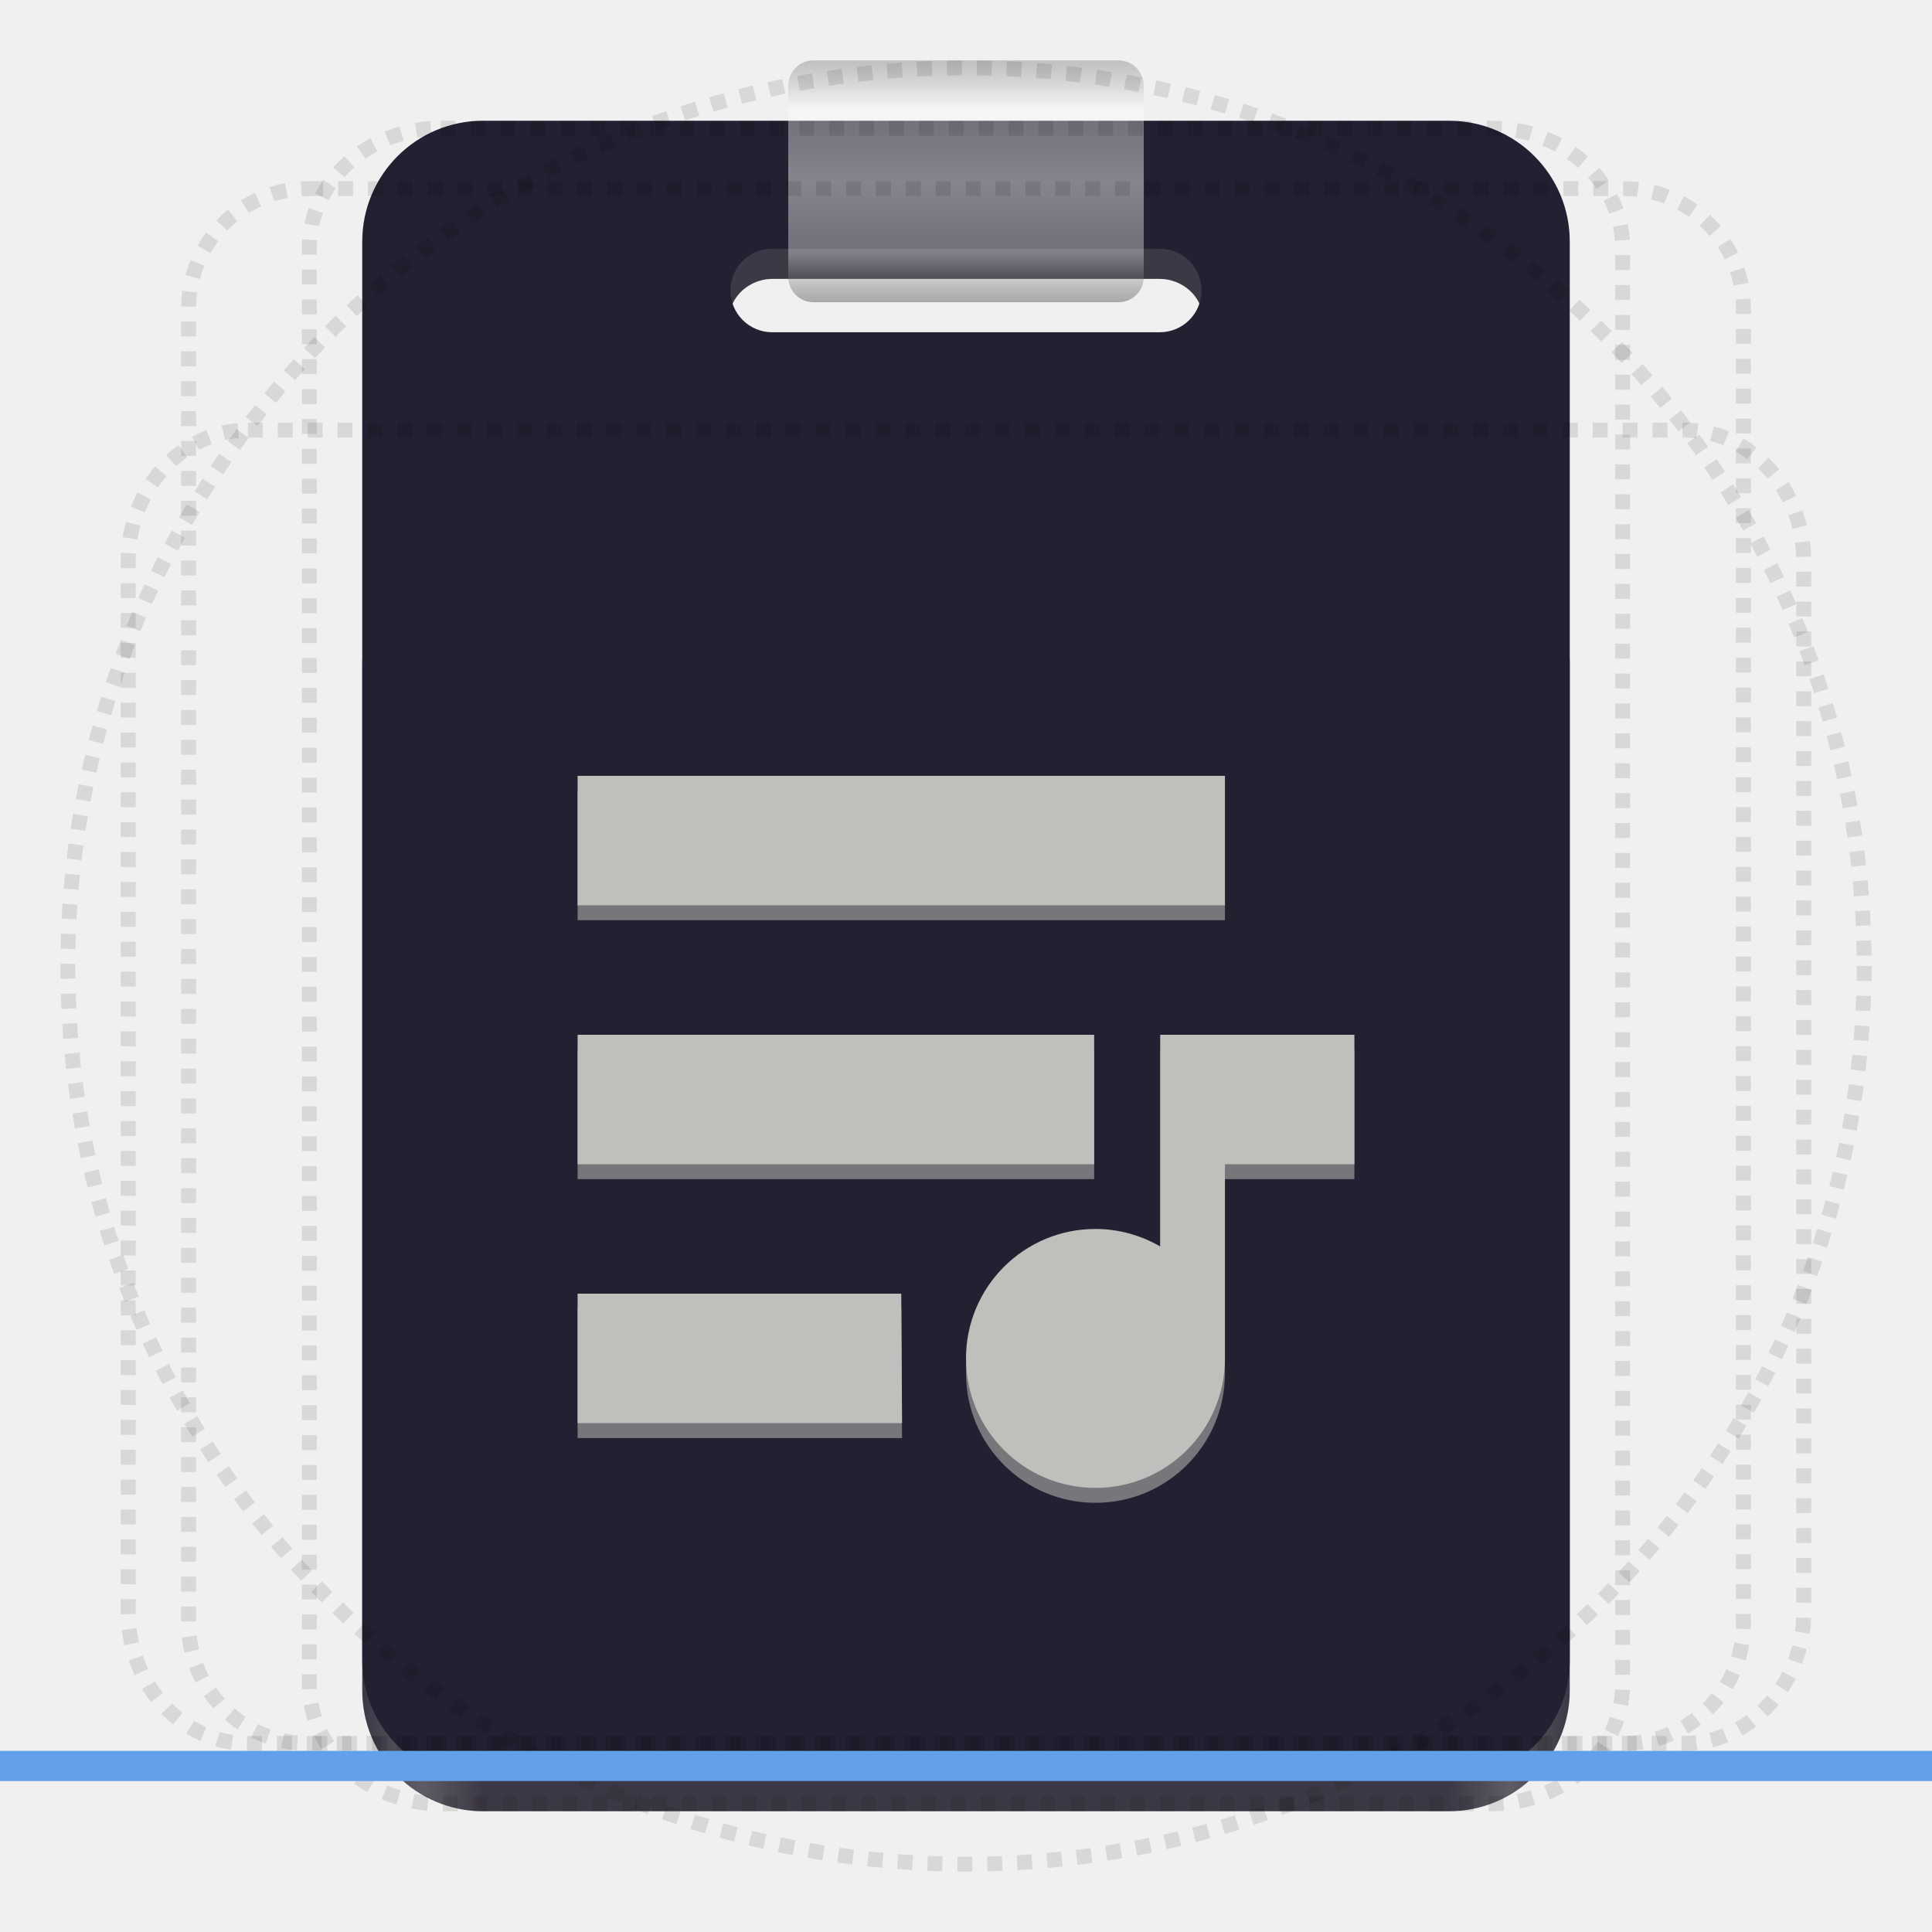
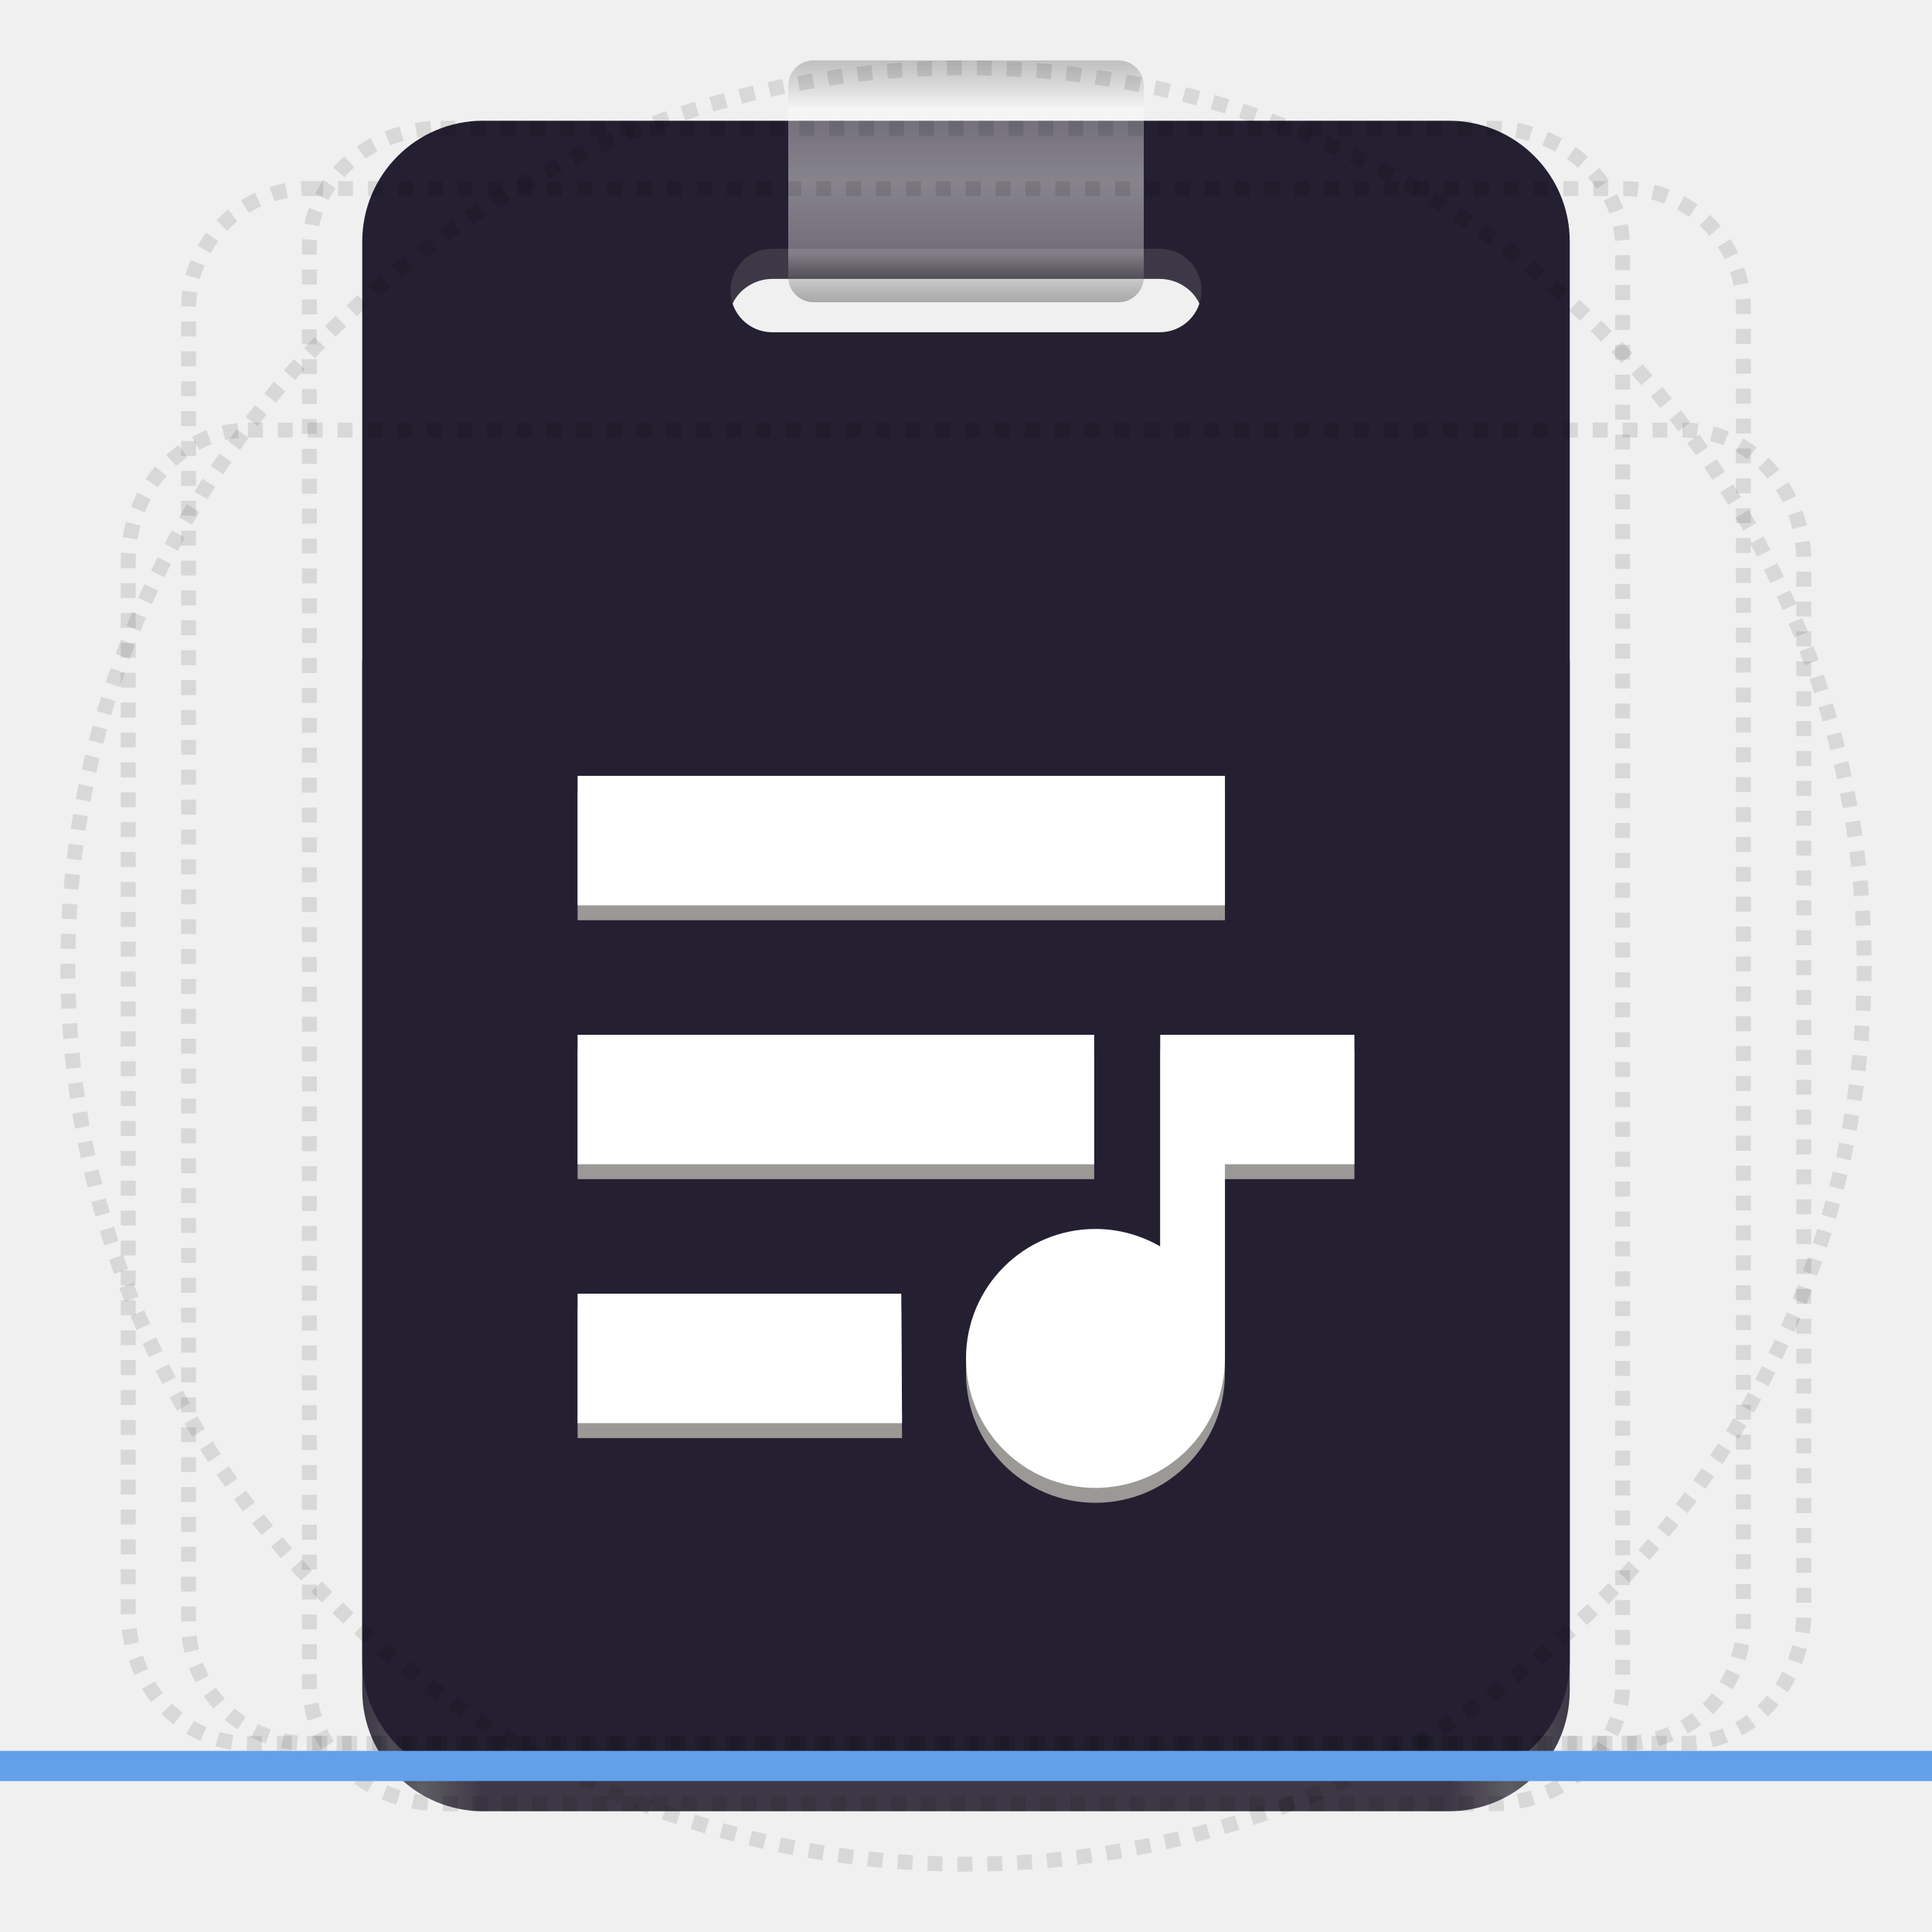
<svg xmlns="http://www.w3.org/2000/svg" xmlns:xlink="http://www.w3.org/1999/xlink" width="128" height="128" id="svg11300" version="1.0" style="display:inline;enable-background:new" viewBox="0 0 128 128" xml:space="preserve">
  <defs id="defs3">
    <linearGradient id="linearGradient98397">
      <stop style="stop-color:#4d4d4d;stop-opacity:0.3;" offset="0" id="stop98393" />
      <stop style="stop-color:#ffffff;stop-opacity:0.35;" offset="0.2" id="stop98405" />
      <stop style="stop-color:#ffffff;stop-opacity:0.45;" offset="0.5" id="stop98401" />
      <stop style="stop-color:#ffffff;stop-opacity:0.353;" offset="0.8" id="stop98403" />
      <stop style="stop-color:#000000;stop-opacity:0.3;" offset="1" id="stop98395" />
    </linearGradient>
    <linearGradient id="linearGradient54321" gradientUnits="userSpaceOnUse">
      <stop offset="0" stop-color="#1c71d8" id="stop54315" style="stop-color:#241f31;stop-opacity:1;" />
      <stop offset="0.498" stop-color="#62a0ea" id="stop54317" style="stop-color:#3d3846;stop-opacity:1;" />
      <stop offset="1" stop-color="#1c71d8" id="stop54319" style="stop-color:#241f31;stop-opacity:1;" />
    </linearGradient>
    <linearGradient id="linearGradient32518" gradientTransform="matrix(0.192351,0,0,0.25,-101.8219,219.0001)" gradientUnits="userSpaceOnUse" x1="10.276" x2="426.276" y1="260" y2="260">
      <stop offset="0" stop-color="#9a9996" id="stop32506" style="stop-color:#1a5fb4;stop-opacity:1;" />
      <stop offset="0.05" stop-color="#c0bfbc" id="stop32508" style="stop-color:#62a0ea;stop-opacity:1;" />
      <stop offset="0.1" stop-color="#9a9996" id="stop32510" style="stop-color:#1a5fb4;stop-opacity:1;" />
      <stop offset="0.9" stop-color="#9a9996" id="stop32512" style="stop-color:#1a5fb4;stop-opacity:1;" />
      <stop offset="0.95" stop-color="#c0bfbc" id="stop32514" style="stop-color:#62a0ea;stop-opacity:1;" />
      <stop offset="1" stop-color="#9a9996" id="stop32516" style="stop-color:#1a5fb4;stop-opacity:1;" />
    </linearGradient>
    <linearGradient y2="236" x2="96" y1="236" x1="32" gradientTransform="translate(604.8168,170.5864)" gradientUnits="userSpaceOnUse" id="linearGradient1099" xlink:href="#linearGradient1036" />
    <linearGradient id="linearGradient1036">
      <stop id="stop1032" offset="0" style="stop-color:#d5d3cf;stop-opacity:1;" />
      <stop id="stop1034" offset="1" style="stop-color:#f6f5f4;stop-opacity:1" />
    </linearGradient>
    <radialGradient r="32" fy="-76" fx="-244" cy="-76" cx="-244" gradientTransform="matrix(0.8833333,0,0,0.8833333,-460.3502,463.1197)" gradientUnits="userSpaceOnUse" id="radialGradient1103" xlink:href="#linearGradient1069" />
    <linearGradient id="linearGradient1069">
      <stop id="stop1065" offset="0" style="stop-color:#d5d3cf;stop-opacity:1" />
      <stop id="stop1067-1" offset="1" style="stop-color:#949390;stop-opacity:1" />
    </linearGradient>
    <linearGradient gradientUnits="userSpaceOnUse" y2="232" x2="64" y1="262.5" x1="64" id="linearGradient1027" xlink:href="#linearGradient1025" gradientTransform="translate(-470.5864,432.8168)" />
    <linearGradient id="linearGradient1025">
      <stop id="stop1021" offset="0" style="stop-color:#9a9996;stop-opacity:1" />
      <stop id="stop1023" offset="1" style="stop-color:#77767b;stop-opacity:1" />
    </linearGradient>
    <clipPath clipPathUnits="userSpaceOnUse" id="clipPath1609-7">
      <path id="path1611-5" d="m 252,116 28,-28 v -8 h -36 v 36 z" style="fill:#e74747;stroke:none;stroke-width:0.25px;stroke-linecap:butt;stroke-linejoin:miter;stroke-opacity:1" />
    </clipPath>
    <linearGradient id="linearGradient5163" x1="167.61" x2="346.51" y1="772.97" y2="951.87" gradientUnits="userSpaceOnUse" gradientTransform="matrix(0.2499998,0,0,0.2499998,-95.37264,81.60184)">
      <stop style="stop-color:#fff;stop-opacity:.4" offset="0" id="stop7" />
      <stop style="stop-color:#fff;stop-opacity:.6" offset="1" id="stop9" />
    </linearGradient>
    <linearGradient id="f-7" gradientTransform="matrix(0.6,0.6,0.707107,-0.707107,368.7389,164.3197)" x1="-253.63" x2="-230.06" xlink:href="#e" y1="-56.518" y2="-56.518" />
    <linearGradient id="linearGradient48127" gradientUnits="userSpaceOnUse">
      <stop offset="0" stop-color="#fc9a91" id="stop45130-5" />
      <stop offset="1" stop-color="#cb2b31" id="stop45132-9" />
    </linearGradient>
    <linearGradient id="g-2" gradientTransform="matrix(0.6,0.6,0.707107,-0.707107,367.3247,165.7339)" x1="-253.63" x2="-230.06" xlink:href="#e" y1="-56.518" y2="-56.518" />
    <linearGradient id="h-2" gradientTransform="matrix(0.390307,-0.130102,0.130102,-0.390307,70.0344,100.9933)" gradientUnits="userSpaceOnUse" x1="181.677" x2="143.246" y1="-139.479" y2="-101.048">
      <stop offset="0" stop-color="#d0bb8e" id="stop45137-8" />
      <stop offset="1" stop-color="#ffffff" id="stop45139-9" />
    </linearGradient>
    <linearGradient id="i-7" gradientTransform="matrix(0.6,0.6,0.707107,-0.707107,367.3247,165.7339)" gradientUnits="userSpaceOnUse" x1="-230.06" x2="-253.63" y1="-64.518" y2="-64.518">
      <stop offset="0" stop-color="#c0bfbc" id="stop45142-3" />
      <stop offset="0.223" stop-color="#9a9996" id="stop45144-6" />
      <stop offset="0.744" stop-color="#d6d5d2" id="stop45146-1" />
      <stop offset="1" stop-color="#f6f5f4" id="stop45148-2" />
    </linearGradient>
    <linearGradient id="paint1_linear_1_4" x1="35.5" y1="47.5" x2="72" y2="123" gradientUnits="userSpaceOnUse" gradientTransform="translate(38.98106,147)">
      <stop stop-color="#5E5C64" id="stop215" />
      <stop offset="0.171" stop-color="#949390" id="stop217" />
      <stop offset="0.279" stop-color="#DC8ADD" id="stop219" />
      <stop offset="0.368" stop-color="#949390" id="stop221" />
      <stop offset="1" stop-color="#5E5C64" id="stop223" />
    </linearGradient>
    <linearGradient id="a" gradientTransform="matrix(0.192351,0,0,0.25,-101.8219,219.0001)" gradientUnits="userSpaceOnUse" x1="10.276" x2="426.276" y1="260" y2="260">
      <stop offset="0" stop-color="#9a9996" id="stop782" style="stop-color:#3d3846;stop-opacity:1;" />
      <stop offset="0.05" stop-color="#c0bfbc" id="stop784" style="stop-color:#5e5c64;stop-opacity:1;" />
      <stop offset="0.1" stop-color="#9a9996" id="stop786" style="stop-color:#3d3846;stop-opacity:1;" />
      <stop offset="0.9" stop-color="#9a9996" id="stop788" style="stop-color:#3d3846;stop-opacity:1;" />
      <stop offset="0.95" stop-color="#c0bfbc" id="stop790" style="stop-color:#5e5c64;stop-opacity:1;" />
      <stop offset="1" stop-color="#9a9996" id="stop792" style="stop-color:#3d3846;stop-opacity:1;" />
    </linearGradient>
    <linearGradient xlink:href="#linearGradient32518" id="linearGradient24518" gradientUnits="userSpaceOnUse" gradientTransform="matrix(0.192351,0,0,0.25,395.0714,224.9768)" x1="10.276" y1="260" x2="426.276" y2="260" />
    <linearGradient xlink:href="#a" id="linearGradient37936" gradientUnits="userSpaceOnUse" gradientTransform="matrix(0.192351,0,0,0.25,298.7242,358.7183)" x1="10.276" y1="260" x2="426.276" y2="260" />
    <linearGradient xlink:href="#linearGradient32518" id="linearGradient39460" gradientUnits="userSpaceOnUse" gradientTransform="matrix(0.192351,0,0,0.25,298.7242,224.9768)" x1="10.276" y1="260" x2="426.276" y2="260" />
    <linearGradient xlink:href="#linearGradient32518" id="linearGradient39462" gradientUnits="userSpaceOnUse" gradientTransform="matrix(0.192351,0,0,0.25,298.7242,224.9768)" x1="10.276" y1="260" x2="426.276" y2="260" />
    <linearGradient id="g" gradientUnits="userSpaceOnUse">
      <stop offset="0" stop-color="#1c71d8" id="stop45217" style="stop-color:#241f31;stop-opacity:1;" />
      <stop offset="0.498" stop-color="#62a0ea" id="stop45219" style="stop-color:#3d3846;stop-opacity:1;" />
      <stop offset="1" stop-color="#1c71d8" id="stop45221" style="stop-color:#241f31;stop-opacity:1;" />
    </linearGradient>
    <linearGradient id="i" gradientTransform="matrix(0.965271,0.557299,-0.557299,0.965271,113.8543,-210.6126)" gradientUnits="userSpaceOnUse" x1="90" x2="104" y1="220.5" y2="220.5">
      <stop offset="0" stop-color="#9a9996" id="stop45225" />
      <stop offset="0.286" stop-color="#deddda" id="stop45227" />
      <stop offset="0.496" stop-color="#ffffff" id="stop45229" />
      <stop offset="0.714" stop-color="#deddda" id="stop45231" />
      <stop offset="1" stop-color="#9a9996" id="stop45233" />
    </linearGradient>
    <linearGradient xlink:href="#a" id="linearGradient56605" gradientUnits="userSpaceOnUse" gradientTransform="matrix(0.192351,0,0,0.25,492.1373,358.7183)" x1="10.276" y1="260" x2="426.276" y2="260" />
    <linearGradient xlink:href="#linearGradient32518" id="linearGradient56607" gradientUnits="userSpaceOnUse" gradientTransform="matrix(0.192351,0,0,0.25,493.0165,224.9768)" x1="10.276" y1="260" x2="426.276" y2="260" />
    <linearGradient xlink:href="#linearGradient32518" id="linearGradient56609" gradientUnits="userSpaceOnUse" gradientTransform="matrix(0.192351,0,0,0.25,493.0165,224.9768)" x1="10.276" y1="260" x2="426.276" y2="260" />
    <linearGradient xlink:href="#a" id="linearGradient56611" gradientUnits="userSpaceOnUse" gradientTransform="matrix(0.192351,0,0,0.25,395.2335,358.7183)" x1="10.276" y1="260" x2="426.276" y2="260" />
    <linearGradient xlink:href="#linearGradient32518" id="linearGradient56613" gradientUnits="userSpaceOnUse" gradientTransform="matrix(0.192351,0,0,0.25,395.0714,224.9768)" x1="10.276" y1="260" x2="426.276" y2="260" />
    <linearGradient y2="812.882" x2="1662.99" y1="806.297" x1="1660.857" gradientTransform="matrix(1.829394,-0.8159944,0.8159944,1.829394,-3645.962,100.0295)" gradientUnits="userSpaceOnUse" id="linearGradient1001" xlink:href="#linearGradient1025" />
    <linearGradient xlink:href="#linearGradient98397" id="linearGradient98399" x1="-708.541" y1="306.407" x2="-708.541" y2="322.426" gradientUnits="userSpaceOnUse" gradientTransform="translate(1145.769,-0.6858268)" />
    <linearGradient xlink:href="#linearGradient98397" id="linearGradient98411" gradientUnits="userSpaceOnUse" x1="-708.541" y1="306.407" x2="-708.541" y2="322.426" gradientTransform="translate(1049.26,-0.6858268)" />
    <linearGradient xlink:href="#linearGradient98397" id="linearGradient98415" gradientUnits="userSpaceOnUse" x1="-708.541" y1="306.407" x2="-708.541" y2="322.426" gradientTransform="translate(1242.673,-0.68607)" />
    <linearGradient xlink:href="#linearGradient98397" id="linearGradient98425" gradientUnits="userSpaceOnUse" gradientTransform="translate(1058.648,-134.4274)" x1="-717.929" y1="306.407" x2="-717.928" y2="322.426" />
    <linearGradient xlink:href="#linearGradient98397" id="linearGradient98429" gradientUnits="userSpaceOnUse" gradientTransform="translate(1154.995,-134.4274)" x1="-717.929" y1="306.407" x2="-717.928" y2="322.426" />
    <linearGradient xlink:href="#linearGradient98397" id="linearGradient98433" gradientUnits="userSpaceOnUse" gradientTransform="translate(1252.94,-134.4276)" x1="-717.929" y1="306.407" x2="-717.928" y2="322.426" />
    <linearGradient xlink:href="#linearGradient98397" id="linearGradient517" gradientUnits="userSpaceOnUse" gradientTransform="translate(772.5411,-130.4041)" x1="-708.541" y1="306.407" x2="-708.541" y2="322.426" />
    <linearGradient xlink:href="#a" id="linearGradient519" gradientUnits="userSpaceOnUse" gradientTransform="matrix(0.192351,0,0,0.25,22.00525,229)" x1="10.276" y1="260" x2="426.276" y2="260" />
  </defs>
  <g id="layer1" style="display:inline" transform="translate(0,-172)">
    <g id="layer2" style="display:inline">
      <g style="display:inline;fill:#000000;enable-background:new" transform="matrix(7.991171,0,0,8.003641,-167.7909,-4846.078)" id="g12027" />
      <rect style="display:inline;overflow:visible;visibility:visible;fill:#f0f0f0;fill-opacity:1;fill-rule:nonzero;stroke:none;stroke-width:0.5;marker:none;enable-background:accumulate" id="rect13805" width="128" height="128" x="9.2651362e-08" y="172" />
      <g id="g883" style="fill:none;fill-opacity:0.251;stroke:#a579b3;stroke-opacity:1" transform="translate(-24,24)" />
      <g id="g900" style="fill:none;fill-opacity:0.251;stroke:#a579b3;stroke-opacity:1" transform="translate(-24,24)" />
      <rect y="172" x="160" height="16" width="16" id="rect859" style="display:inline;overflow:visible;visibility:visible;fill:#f0f0f0;fill-opacity:1;fill-rule:nonzero;stroke:none;stroke-width:0.5;marker:none;enable-background:accumulate" />
      <text xml:space="preserve" style="font-style:normal;font-variant:normal;font-weight:bold;font-stretch:normal;font-size:4px;line-height:125%;font-family:Cantarell;-inkscape-font-specification:'Cantarell, Bold';text-align:start;writing-mode:lr-tb;text-anchor:start;display:inline;fill:#000000;fill-opacity:1;stroke:none;stroke-width:0.333;enable-background:new" x="0" y="164" id="text863">
        <tspan style="font-size:4px;stroke-width:0.333" id="tspan861" x="0" y="164">Hicolor</tspan>
      </text>
      <text id="text867" y="164" x="160" style="font-style:normal;font-variant:normal;font-weight:bold;font-stretch:normal;font-size:4px;line-height:125%;font-family:Cantarell;-inkscape-font-specification:'Cantarell, Bold';text-align:start;writing-mode:lr-tb;text-anchor:start;display:inline;fill:#000000;fill-opacity:1;stroke:none;stroke-width:0.333;enable-background:new" xml:space="preserve">
        <tspan y="164" x="160" id="tspan865" style="font-size:4px;stroke-width:0.333">Symbolic</tspan>
      </text>
    </g>
    <g id="layer9" style="display:inline">
      <path id="path94980" style="fill:#134582;fill-opacity:1;stroke-width:4.684;stroke-linecap:round;stroke-linejoin:round" d="m 437.067,181.963 a 5.507,5.507 0 0 0 -5.508,5.506 5.507,5.507 0 0 0 0.107,1.018 5.507,5.507 0 0 1 5.401,-4.488 5.507,5.507 0 0 1 5.405,4.46 5.507,5.507 0 0 0 0.101,-0.991 5.507,5.507 0 0 0 -5.506,-5.506 z" />
      <path id="path94982" style="fill:#134582;fill-opacity:1;stroke-width:4.684;stroke-linecap:round;stroke-linejoin:round" d="m 340.719,181.963 a 5.507,5.507 0 0 0 -5.508,5.506 5.507,5.507 0 0 0 0.107,1.018 5.507,5.507 0 0 1 5.401,-4.488 5.507,5.507 0 0 1 5.405,4.46 5.507,5.507 0 0 0 0.101,-0.991 5.507,5.507 0 0 0 -5.506,-5.506 z" />
      <path id="path98283" style="fill:#134582;fill-opacity:1;stroke-width:4.684;stroke-linecap:round;stroke-linejoin:round" d="m 535.012,181.963 a 5.507,5.507 0 0 0 -5.508,5.506 5.507,5.507 0 0 0 0.107,1.018 5.507,5.507 0 0 1 5.401,-4.488 5.507,5.507 0 0 1 5.405,4.46 5.507,5.507 0 0 0 0.101,-0.991 5.507,5.507 0 0 0 -5.506,-5.506 z" />
      <path id="path98275" style="fill:#3d3846;fill-opacity:1" d="m -832.377,317.66 c -1.533,0 -2.768,1.233 -2.768,2.766 0,0.353 0.97,1.69 1.09,2 0.4,-1.034 1.499,-1.766 2.678,-1.766 h 25.67 c 1.179,0 2.28,0.731 2.68,1.766 0.12,-0.31 1.088,-1.647 1.088,-2 0,-1.533 -1.235,-2.766 -2.768,-2.766 z" class="UnoptimicedTransforms" transform="translate(1352.674,-0.58697)" />
      <path id="path98277" style="fill:#3d3846;fill-opacity:1" d="m -832.377,317.66 c -1.533,0 -2.768,1.233 -2.768,2.766 0,0.353 0.97,1.69 1.09,2 0.4,-1.034 1.499,-1.766 2.678,-1.766 h 25.67 c 1.179,0 2.28,0.731 2.68,1.766 0.12,-0.31 1.088,-1.647 1.088,-2 0,-1.533 -1.235,-2.766 -2.768,-2.766 z" class="UnoptimicedTransforms" transform="translate(1255.77,-0.4637368)" />
      <path id="path98281" style="fill:#3d3846;fill-opacity:1" d="m -832.377,317.66 c -1.533,0 -2.768,1.233 -2.768,2.766 0,0.353 0.97,1.69 1.09,2 0.4,-1.034 1.499,-1.766 2.678,-1.766 h 25.67 c 1.179,0 2.28,0.731 2.68,1.766 0.12,-0.31 1.088,-1.647 1.088,-2 0,-1.533 -1.235,-2.766 -2.768,-2.766 z" class="UnoptimicedTransforms" transform="translate(1159.261,-0.4637368)" />
      <path d="m 308.719,203.977 h 64 c 4.418,0 8,3.582 8,8 v 68 c 0,4.418 -3.582,8 -8,8 h -64 c -4.418,0 -8,-3.582 -8,-8 v -68 c 0,-4.418 3.582,-8 8,-8 z m 0,0" fill="url(#a)" id="path39428" style="fill:url(#linearGradient39462)" />
      <path d="m 308.719,203.977 h 64 c 4.418,0 8,3.582 8,8 v 68 c 0,4.418 -3.582,8 -8,8 h -64 c -4.418,0 -8,-3.582 -8,-8 v -68 c 0,-4.418 3.582,-8 8,-8 z m 0,0" fill="url(#a)" id="path39444" style="fill:url(#linearGradient39460)" />
      <path id="path39430" style="fill:#1c71d8;fill-opacity:1" d="m 316.719,175.977 -16,17.863 v 80.137 c 0,4.418 3.582,8 8,8 h 64 c 4.418,0 8,-3.582 8,-8 v -80.137 l -16,-17.863 z m 24,6.086 a 5.408,5.408 0 0 1 5.408,5.408 5.408,5.408 0 0 1 -5.408,5.408 5.408,5.408 0 0 1 -5.408,-5.408 5.408,5.408 0 0 1 5.408,-5.408 z" />
      <path d="m 503.011,203.977 h 64 c 4.418,0 8,3.582 8,8 v 68 c 0,4.418 -3.582,8 -8,8 h -64 c -4.418,0 -8,-3.582 -8,-8 v -68 c 0,-4.418 3.582,-8 8,-8 z m 0,0" fill="url(#a)" id="path56529" style="fill:url(#linearGradient56609)" />
      <path d="m 503.011,203.977 h 64 c 4.418,0 8,3.582 8,8 v 68 c 0,4.418 -3.582,8 -8,8 h -64 c -4.418,0 -8,-3.582 -8,-8 v -68 c 0,-4.418 3.582,-8 8,-8 z m 0,0" fill="url(#a)" id="path56545" style="fill:url(#linearGradient56607)" />
      <path id="path56531" style="fill:#1c71d8;fill-opacity:1" d="m 511.011,175.977 -16,17.863 v 80.137 c 0,4.418 3.582,8 8,8 h 64 c 4.418,0 8,-3.582 8,-8 v -80.137 l -16,-17.863 z m 24,6.086 a 5.408,5.408 0 0 1 5.408,5.408 5.408,5.408 0 0 1 -5.408,5.408 5.408,5.408 0 0 1 -5.408,-5.408 5.408,5.408 0 0 1 5.408,-5.408 z" />
      <circle id="circle170" style="display:inline;fill:none;stroke:url(#linearGradient5163);stroke-width:0.5;enable-background:new" r="0" cy="296.942" cx="-31.373" />
      <path d="m 405.228,337.718 h 64 c 4.418,0 8,3.582 8,8 v 68 c 0,4.418 -3.582,8 -8,8 h -64 c -4.418,0 -8,-3.582 -8,-8 v -68 c 0,-4.418 3.582,-8 8,-8 z m 0,0" fill="url(#a)" id="path795" style="fill:url(#linearGradient56611)" />
      <path id="path797" style="fill:#241f31;fill-opacity:1" d="m 405.228,309.718 c -4.418,0 -8,3.582 -8,8 v 94 c 0,4.418 3.582,8 8,8 h 64 c 4.418,0 8,-3.582 8,-8 v -94 c 0,-4.418 -3.582,-8 -8,-8 z m 19.164,8.479 h 25.67 c 1.533,0 2.768,1.233 2.768,2.766 0,1.533 -1.235,2.768 -2.768,2.768 h -25.67 c -1.533,0 -2.768,-1.235 -2.768,-2.768 0,-1.533 1.235,-2.766 2.768,-2.766 z" />
-       <g fill="#222222" id="g18633" transform="matrix(4.288773,0,0,4.288773,398.6293,341.2405)" style="fill:#77767b;fill-opacity:1">
-         <path d="M 3,3 V 5 H 13 V 3 Z m 0,4 v 2 h 7.98 V 7 Z m 0,4 v 2 H 8.012 L 8,11 Z m 0,0" id="path18629" style="fill:#77767b;fill-opacity:1" />
-         <path d="m 12,7 v 3.27 C 11.695,10.094 11.352,10 11,10 c -1.105,0 -2,0.895 -2,2 0,1.105 0.895,2 2,2 1.105,0 2,-0.895 2,-2 V 9 h 2 V 7 Z m 0,0" id="path18631" style="fill:#77767b;fill-opacity:1" />
-       </g>
-       <g fill="#222222" id="g17166" transform="matrix(4.288773,0,0,4.288773,398.6293,340.252)" style="fill:#c0bfbc;fill-opacity:1">
-         <path d="M 3,3 V 5 H 13 V 3 Z m 0,4 v 2 h 7.98 V 7 Z m 0,4 v 2 H 8.012 L 8,11 Z m 0,0" id="path17162" style="fill:#c0bfbc;fill-opacity:1" />
-         <path d="m 12,7 v 3.27 C 11.695,10.094 11.352,10 11,10 c -1.105,0 -2,0.895 -2,2 0,1.105 0.895,2 2,2 1.105,0 2,-0.895 2,-2 V 9 h 2 V 7 Z m 0,0" id="path17164" style="fill:#c0bfbc;fill-opacity:1" />
+       <g fill="#222222" id="g18633" transform="matrix(4.288773,0,0,4.288773,398.6293,341.2405)" style="fill:#9a9996;fill-opacity:1">
+         <path d="M 3,3 V 5 H 13 V 3 Z m 0,4 v 2 h 7.98 V 7 Z m 0,4 v 2 H 8.012 L 8,11 Z m 0,0" id="path18629" style="fill:#9a9996;fill-opacity:1" />
+         <path d="m 12,7 v 3.27 C 11.695,10.094 11.352,10 11,10 c -1.105,0 -2,0.895 -2,2 0,1.105 0.895,2 2,2 1.105,0 2,-0.895 2,-2 V 9 h 2 V 7 Z m 0,0" id="path18631" style="fill:#9a9996;fill-opacity:1" />
+       </g>
+       <g fill="#222222" id="g17166" transform="matrix(4.288773,0,0,4.288773,398.6293,340.252)" style="fill:#ffffff;fill-opacity:1">
+         <path d="M 3,3 V 5 H 13 V 3 Z m 0,4 v 2 h 7.98 V 7 Z m 0,4 v 2 H 8.012 L 8,11 Z m 0,0" id="path17162" style="fill:#ffffff;fill-opacity:1" />
+         <path d="m 12,7 v 3.27 C 11.695,10.094 11.352,10 11,10 c -1.105,0 -2,0.895 -2,2 0,1.105 0.895,2 2,2 1.105,0 2,-0.895 2,-2 V 9 h 2 V 7 Z m 0,0" id="path17164" style="fill:#ffffff;fill-opacity:1" />
      </g>
      <path d="m 405.066,203.977 h 64 c 4.418,0 8,3.582 8,8 v 68 c 0,4.418 -3.582,8 -8,8 h -64 c -4.418,0 -8,-3.582 -8,-8 v -68 c 0,-4.418 3.582,-8 8,-8 z m 0,0" fill="url(#a)" id="path24502" style="fill:url(#linearGradient56613)" />
      <path id="path24504" style="fill:#1c71d8;fill-opacity:1" d="m 413.066,175.977 -16,17.863 v 80.137 c 0,4.418 3.582,8 8,8 h 64 c 4.418,0 8,-3.582 8,-8 v -80.137 l -16,-17.863 z m 24,6.086 a 5.408,5.408 0 0 1 5.408,5.408 5.408,5.408 0 0 1 -5.408,5.408 5.408,5.408 0 0 1 -5.408,-5.408 5.408,5.408 0 0 1 5.408,-5.408 z" />
      <g fill="#222222" id="g24510" transform="matrix(4.288773,0,0,4.288773,398.4672,210.5106)" style="fill:#77767b;fill-opacity:1">
        <path d="M 3,3 V 5 H 13 V 3 Z m 0,4 v 2 h 7.98 V 7 Z m 0,4 v 2 H 8.012 L 8,11 Z m 0,0" id="path24506" style="fill:#77767b;fill-opacity:1" />
        <path d="m 12,7 v 3.27 C 11.695,10.094 11.352,10 11,10 c -1.105,0 -2,0.895 -2,2 0,1.105 0.895,2 2,2 1.105,0 2,-0.895 2,-2 V 9 h 2 V 7 Z m 0,0" id="path24508" style="fill:#77767b;fill-opacity:1" />
      </g>
      <g fill="#222222" id="g24516" transform="matrix(4.288773,0,0,4.288773,398.4672,209.5222)" style="fill:#c0bfbc;fill-opacity:1">
        <path d="M 3,3 V 5 H 13 V 3 Z m 0,4 v 2 h 7.98 V 7 Z m 0,4 v 2 H 8.012 L 8,11 Z m 0,0" id="path24512" style="fill:#c0bfbc;fill-opacity:1" />
        <path d="m 12,7 v 3.27 C 11.695,10.094 11.352,10 11,10 c -1.105,0 -2,0.895 -2,2 0,1.105 0.895,2 2,2 1.105,0 2,-0.895 2,-2 V 9 h 2 V 7 Z m 0,0" id="path24514" style="fill:#c0bfbc;fill-opacity:1" />
      </g>
      <path d="m 308.719,337.718 h 64 c 4.418,0 8,3.582 8,8 v 68 c 0,4.418 -3.582,8 -8,8 h -64 c -4.418,0 -8,-3.582 -8,-8 v -68 c 0,-4.418 3.582,-8 8,-8 z m 0,0" fill="url(#a)" id="path37920" style="fill:url(#linearGradient37936)" />
      <path id="path37922" style="fill:#241f31;fill-opacity:1" d="m -850.541,310.182 c -4.418,0 -8,3.582 -8,8 V 412.182 c 0,4.418 3.582,8 8,8 h 64 c 4.418,0 8,-3.582 8,-8 v -94 c 0,-4.418 -3.582,-8 -8,-8 z m 19.164,8.479 h 25.67 c 1.533,0 2.768,1.233 2.768,2.766 0,1.533 -1.235,2.768 -2.768,2.768 h -25.67 c -1.533,0 -2.768,-1.235 -2.768,-2.768 0,-1.533 1.235,-2.766 2.768,-2.766 z" class="UnoptimicedTransforms" transform="translate(1159.26,-0.4637368)" />
      <path d="m 405.066,203.977 h 64 c 4.418,0 8,3.582 8,8 v 68 c 0,4.418 -3.582,8 -8,8 h -64 c -4.418,0 -8,-3.582 -8,-8 v -68 c 0,-4.418 3.582,-8 8,-8 z m 0,0" fill="url(#a)" id="path37938" style="fill:url(#linearGradient24518)" />
      <path id="path37940" style="fill:#1c71d8;fill-opacity:1" d="m 413.066,175.977 -16,17.863 v 84.137 c 0,4.418 3.582,8 8,8 h 64 c 4.418,0 8,-3.582 8,-8 v -84.137 l -16,-17.863 z m 24,6.086 c 2.987,-1e-5 5.408,2.421 5.408,5.408 1e-5,2.987 -2.421,5.408 -5.408,5.408 -2.987,1e-5 -5.408,-2.421 -5.408,-5.408 -1e-5,-2.987 2.421,-5.408 5.408,-5.408 z" />
      <g fill="#222222" id="g37946" transform="matrix(4.288773,0,0,4.288773,398.4672,210.5106)" style="fill:#9a9996;fill-opacity:1">
        <path d="M 3,3 V 5 H 13 V 3 Z m 0,4 v 2 h 7.98 V 7 Z m 0,4 v 2 H 8.012 L 8,11 Z m 0,0" id="path37942" style="fill:#9a9996;fill-opacity:1" />
        <path d="m 12,7 v 3.27 C 11.695,10.094 11.352,10 11,10 c -1.105,0 -2,0.895 -2,2 0,1.105 0.895,2 2,2 1.105,0 2,-0.895 2,-2 V 9 h 2 V 7 Z m 0,0" id="path37944" style="fill:#9a9996;fill-opacity:1" />
      </g>
      <g fill="#222222" id="g37952" transform="matrix(4.288773,0,0,4.288773,398.4672,209.5222)" style="fill:#ffffff;fill-opacity:1">
        <path d="M 3,3 V 5 H 13 V 3 Z m 0,4 v 2 h 7.98 V 7 Z m 0,4 v 2 H 8.012 L 8,11 Z m 0,0" id="path37948" style="fill:#ffffff;fill-opacity:1" />
        <path d="m 12,7 v 3.27 C 11.695,10.094 11.352,10 11,10 c -1.105,0 -2,0.895 -2,2 0,1.105 0.895,2 2,2 1.105,0 2,-0.895 2,-2 V 9 h 2 V 7 Z m 0,0" id="path37950" style="fill:#ffffff;fill-opacity:1" />
      </g>
-       <path d="m 339.034,356.13 v 24.747 c -1.527,-0.711 -3.264,-1.158 -5.055,-1.158 -6.476,0 -11.794,5.318 -11.794,11.794 0,6.476 5.318,11.794 11.794,11.794 6.437,0 11.728,-5.265 11.794,-11.689 0,-0.039 0,-0.066 0,-0.105 v -25.273 h 13.479 v -10.109 z m 0,0" fill="#222222" id="path39426" style="fill:#77767b;fill-opacity:1;stroke-width:3.37" />
-       <path d="m 339.034,354.016 v 24.747 c -1.527,-0.711 -3.264,-1.158 -5.055,-1.158 -6.476,0 -11.794,5.318 -11.794,11.794 0,6.476 5.318,11.794 11.794,11.794 6.437,0 11.728,-5.265 11.794,-11.689 0,-0.039 0,-0.066 0,-0.105 v -25.273 h 13.479 v -10.109 z m 0,0" fill="#222222" id="path39417" style="fill:#c0bfbc;fill-opacity:1;stroke-width:3.37" />
+       <path d="m 339.034,356.13 v 24.747 c -1.527,-0.711 -3.264,-1.158 -5.055,-1.158 -6.476,0 -11.794,5.318 -11.794,11.794 0,6.476 5.318,11.794 11.794,11.794 6.437,0 11.728,-5.265 11.794,-11.689 0,-0.039 0,-0.066 0,-0.105 v -25.273 h 13.479 v -10.109 z m 0,0" fill="#222222" id="path39426" style="fill:#9a9996;fill-opacity:1;stroke-width:3.37" />
+       <path d="m 339.034,354.016 v 24.747 c -1.527,-0.711 -3.264,-1.158 -5.055,-1.158 -6.476,0 -11.794,5.318 -11.794,11.794 0,6.476 5.318,11.794 11.794,11.794 6.437,0 11.728,-5.265 11.794,-11.689 0,-0.039 0,-0.066 0,-0.105 v -25.273 h 13.479 v -10.109 z m 0,0" fill="#222222" id="path39417" style="fill:#ffffff;fill-opacity:1;stroke-width:3.37" />
      <path d="m 502.132,337.718 h 64 c 4.418,0 8,3.582 8,8 v 68 c 0,4.418 -3.582,8 -8,8 h -64 c -4.418,0 -8,-3.582 -8,-8 v -68 c 0,-4.418 3.582,-8 8,-8 z m 0,0" fill="url(#a)" id="path56571" style="fill:url(#linearGradient56605)" />
      <path id="path56573" style="fill:#241f31;fill-opacity:1" d="m -630.542,310.305 c -4.418,0 -8,3.582 -8,8 V 412.305 c 0,4.418 3.582,8 8,8 h 64 c 4.418,0 8,-3.582 8,-8 v -94 c 0,-4.418 -3.582,-8 -8,-8 z m 19.164,8.479 h 25.67 c 1.533,0 2.768,1.233 2.768,2.766 0,1.533 -1.235,2.768 -2.768,2.768 h -25.67 c -1.533,0 -2.768,-1.235 -2.768,-2.768 0,-1.533 1.235,-2.766 2.768,-2.766 z" class="UnoptimicedTransforms" transform="translate(1132.674,-0.58697)" />
      <path d="m 515.765,336.415 h 36.735 c 2.645,0 4.792,2.146 4.792,4.792 v 58.297 c 0,2.645 -2.146,4.792 -4.792,4.792 h -36.735 c -2.645,0 -4.792,-2.146 -4.792,-4.792 V 341.207 c 0,-2.645 2.146,-4.792 4.792,-4.792 z m 0,0" fill="#f6f5f4" id="path56575" style="stroke-width:0.799" />
      <g fill="none" stroke="#dbdbdb" stroke-width="2" id="g56595" transform="matrix(0.798588,0,0,0.798588,496.5985,320.0439)">
        <path d="M 24,31 H 70" id="path56577" />
        <path d="M 24,39 H 70" id="path56579" />
        <path d="M 24,47 H 70" id="path56581" />
        <path d="M 24,55 H 70" id="path56583" />
        <path d="M 24,63 H 70" id="path56585" />
        <path d="M 24,71 H 70" id="path56587" />
        <path d="M 24,79 H 70" id="path56589" />
        <path d="M 24,87 H 70" id="path56591" />
        <path d="M 24,95 H 70" id="path56593" />
      </g>
      <path id="path56547" style="fill:#1c71d8;fill-opacity:1" d="m 511.011,175.977 -16,17.863 v 84.136 c 0,4.418 3.582,8 8,8 h 64 c 4.418,0 8,-3.582 8,-8 v -84.136 l -16,-17.863 z m 24,6.086 c 2.987,-1e-5 5.408,2.421 5.408,5.408 10e-6,2.987 -2.421,5.408 -5.408,5.408 -2.987,1e-5 -5.408,-2.421 -5.408,-5.408 -10e-6,-2.987 2.421,-5.408 5.408,-5.408 z" />
      <path d="m 516.644,202.673 h 36.735 c 2.645,0 4.792,2.146 4.792,4.792 v 58.297 c 0,2.645 -2.146,4.792 -4.792,4.792 H 516.644 c -2.645,0 -4.792,-2.146 -4.792,-4.792 v -58.297 c 0,-2.645 2.146,-4.792 4.792,-4.792 z m 0,0" fill="#f6f5f4" id="path56549" style="stroke-width:0.799" />
      <g fill="none" stroke="#dbdbdb" stroke-width="2" id="g56569" transform="matrix(0.798588,0,0,0.798588,497.4777,186.3024)">
        <path d="M 24,31 H 70" id="path56551" />
        <path d="M 24,39 H 70" id="path56553" />
        <path d="M 24,47 H 70" id="path56555" />
        <path d="M 24,55 H 70" id="path56557" />
        <path d="M 24,63 H 70" id="path56559" />
        <path d="M 24,71 H 70" id="path56561" />
        <path d="M 24,79 H 70" id="path56563" />
        <path d="M 24,87 H 70" id="path56565" />
        <path d="M 24,95 H 70" id="path56567" />
      </g>
      <path id="path39446" style="fill:#1c71d8;fill-opacity:1" d="m 316.719,175.977 -16,17.863 v 84.137 c 0,4.418 3.582,8 8,8 h 64 c 4.418,0 8,-3.582 8,-8 v -84.137 l -16,-17.863 z m 24,6.086 c 2.987,-1e-5 5.408,2.421 5.408,5.408 1e-5,2.987 -2.421,5.408 -5.408,5.408 -2.987,1e-5 -5.408,-2.421 -5.408,-5.408 -10e-6,-2.987 2.421,-5.408 5.408,-5.408 z" />
      <path d="m 339.034,222.389 v 24.747 c -1.527,-0.711 -3.264,-1.158 -5.055,-1.158 -6.476,0 -11.794,5.318 -11.794,11.794 0,6.476 5.318,11.794 11.794,11.794 6.437,0 11.728,-5.265 11.794,-11.689 0,-0.039 0,-0.066 0,-0.105 v -25.273 h 13.479 v -10.109 z m 0,0" fill="#222222" id="path39464" style="fill:#9a9996;fill-opacity:1;stroke-width:3.37" />
      <path d="m 339.034,220.274 v 24.747 c -1.527,-0.711 -3.264,-1.158 -5.055,-1.158 -6.476,0 -11.794,5.318 -11.794,11.794 0,6.476 5.318,11.794 11.794,11.794 6.437,0 11.728,-5.265 11.794,-11.689 0,-0.039 0,-0.066 0,-0.105 v -25.273 h 13.479 v -10.109 z m 0,0" fill="#222222" id="path39466" style="fill:#ffffff;fill-opacity:1;stroke-width:3.37" />
      <rect style="fill:url(#linearGradient98399);fill-opacity:1;stroke-width:4.6;stroke-linecap:round;stroke-linejoin:round" id="rect98337" width="23.555" height="16.019" x="425.451" y="305.721" rx="1.671" ry="1.671" />
      <rect style="fill:url(#linearGradient98411);fill-opacity:1;stroke-width:4.6;stroke-linecap:round;stroke-linejoin:round" id="rect98409" width="23.555" height="16.019" x="328.942" y="305.721" rx="1.671" ry="1.671" />
      <rect style="fill:url(#linearGradient98415);fill-opacity:1;stroke-width:4.6;stroke-linecap:round;stroke-linejoin:round" id="rect98413" width="23.555" height="16.019" x="522.355" y="305.721" rx="1.671" ry="1.671" />
      <rect style="fill:url(#linearGradient98425);fill-opacity:1;stroke-width:4.6;stroke-linecap:round;stroke-linejoin:round" id="rect98423" width="4.78" height="16.019" x="338.329" y="171.979" rx="1.671" ry="1.671" />
      <rect style="fill:url(#linearGradient98429);fill-opacity:1;stroke-width:4.6;stroke-linecap:round;stroke-linejoin:round" id="rect98427" width="4.78" height="16.019" x="434.676" y="171.979" rx="1.671" ry="1.671" />
      <rect style="fill:url(#linearGradient98433);fill-opacity:1;stroke-width:4.6;stroke-linecap:round;stroke-linejoin:round" id="rect98431" width="4.78" height="16.019" x="532.621" y="171.979" rx="1.671" ry="1.671" />
      <path id="rect678" style="fill:#0b0d0d;stroke-width:0.839;stroke-linecap:round;stroke-linejoin:round;stroke-dasharray:0.42, 0.42;paint-order:markers fill stroke" d="M 163.955 172 C 163.03 172 162.285 172.745 162.285 173.67 L 162.285 186.33 C 162.285 187.255 163.03 188 163.955 188 L 172.045 188 C 172.97 188 173.715 187.255 173.715 186.33 L 173.715 173.67 C 173.715 172.745 172.97 172 172.045 172 L 163.955 172 z M 165.111 172.959 L 170.889 172.959 C 171.198 172.959 171.447 173.208 171.447 173.518 C 171.447 173.827 171.198 174.074 170.889 174.074 L 165.111 174.074 C 164.802 174.074 164.553 173.827 164.553 173.518 C 164.553 173.208 164.802 172.959 165.111 172.959 z M 167.633 176.195 L 172.029 176.195 L 172.029 178.393 L 169.1 178.393 L 169.1 183.885 L 169.1 183.908 C 169.085 185.304 167.934 186.449 166.535 186.449 C 165.127 186.449 163.971 185.292 163.971 183.885 C 163.971 182.477 165.127 181.322 166.535 181.322 C 166.924 181.322 167.301 181.42 167.633 181.574 L 167.633 176.195 z " />
      <path id="path443" style="fill:#3d3846;fill-opacity:1" d="m -832.377,317.66 c -1.533,0 -2.768,1.233 -2.768,2.766 0,0.353 0.97,1.69 1.09,2 0.4,-1.034 1.499,-1.766 2.678,-1.766 h 25.67 c 1.179,0 2.28,0.731 2.68,1.766 0.12,-0.31 1.088,-1.647 1.088,-2 0,-1.533 -1.235,-2.766 -2.768,-2.766 z" class="UnoptimicedTransforms" transform="translate(882.542,-130.182)" />
      <path d="m 32,208 h 64 c 4.418,0 8,3.582 8,8 v 68 c 0,4.418 -3.582,8 -8,8 H 32 c -4.418,0 -8,-3.582 -8,-8 v -68 c 0,-4.418 3.582,-8 8,-8 z m 0,0" fill="url(#a)" id="path445" style="fill:url(#linearGradient519)" />
      <path id="path447" style="fill:#241f31;fill-opacity:1" d="m 32,180 c -4.418,0 -8,3.582 -8,8 v 94 c 0,4.418 3.582,8 8,8 h 64 c 4.418,0 8,-3.582 8,-8 v -94 c 0,-4.418 -3.582,-8 -8,-8 z m 19.164,8.479 h 25.67 c 1.533,0 2.768,1.233 2.768,2.766 0,1.533 -1.235,2.768 -2.768,2.768 H 51.164 c -1.533,0 -2.768,-1.235 -2.768,-2.768 0,-1.533 1.235,-2.766 2.768,-2.766 z" />
-       <g fill="#222222" id="g453" transform="matrix(4.288773,0,0,4.288773,25.40107,211.5222)" style="fill:#77767b;fill-opacity:1">
-         <path d="M 3,3 V 5 H 13 V 3 Z m 0,4 v 2 h 7.98 V 7 Z m 0,4 v 2 H 8.012 L 8,11 Z m 0,0" id="path449" style="fill:#77767b;fill-opacity:1" />
-         <path d="m 12,7 v 3.27 C 11.695,10.094 11.352,10 11,10 c -1.105,0 -2,0.895 -2,2 0,1.105 0.895,2 2,2 1.105,0 2,-0.895 2,-2 V 9 h 2 V 7 Z m 0,0" id="path451" style="fill:#77767b;fill-opacity:1" />
-       </g>
-       <g fill="#222222" id="g459" transform="matrix(4.288773,0,0,4.288773,25.40107,210.5338)" style="fill:#c0bfbc;fill-opacity:1">
-         <path d="M 3,3 V 5 H 13 V 3 Z m 0,4 v 2 h 7.98 V 7 Z m 0,4 v 2 H 8.012 L 8,11 Z m 0,0" id="path455" style="fill:#c0bfbc;fill-opacity:1" />
-         <path d="m 12,7 v 3.27 C 11.695,10.094 11.352,10 11,10 c -1.105,0 -2,0.895 -2,2 0,1.105 0.895,2 2,2 1.105,0 2,-0.895 2,-2 V 9 h 2 V 7 Z m 0,0" id="path457" style="fill:#c0bfbc;fill-opacity:1" />
+       <g fill="#222222" id="g453" transform="matrix(4.288773,0,0,4.288773,25.40107,211.5222)" style="fill:#9a9996;fill-opacity:1">
+         <path d="M 3,3 V 5 H 13 V 3 Z m 0,4 v 2 h 7.98 V 7 Z m 0,4 v 2 H 8.012 L 8,11 Z m 0,0" id="path449" style="fill:#9a9996;fill-opacity:1" />
+         <path d="m 12,7 v 3.27 C 11.695,10.094 11.352,10 11,10 c -1.105,0 -2,0.895 -2,2 0,1.105 0.895,2 2,2 1.105,0 2,-0.895 2,-2 V 9 h 2 V 7 Z m 0,0" id="path451" style="fill:#9a9996;fill-opacity:1" />
+       </g>
+       <g fill="#222222" id="g459" transform="matrix(4.288773,0,0,4.288773,25.40107,210.5338)" style="fill:#ffffff;fill-opacity:1">
+         <path d="M 3,3 V 5 H 13 V 3 Z m 0,4 v 2 h 7.98 V 7 Z m 0,4 v 2 H 8.012 L 8,11 Z m 0,0" id="path455" style="fill:#ffffff;fill-opacity:1" />
+         <path d="m 12,7 v 3.27 C 11.695,10.094 11.352,10 11,10 c -1.105,0 -2,0.895 -2,2 0,1.105 0.895,2 2,2 1.105,0 2,-0.895 2,-2 V 9 h 2 V 7 Z m 0,0" id="path457" style="fill:#ffffff;fill-opacity:1" />
      </g>
      <rect style="fill:url(#linearGradient517);fill-opacity:1;stroke-width:4.6;stroke-linecap:round;stroke-linejoin:round" id="rect461" width="23.555" height="16.019" x="52.223" y="176.003" rx="1.671" ry="1.671" />
    </g>
    <g id="layer3" style="display:inline">
      <circle cx="64" cy="236" r="59.504" id="circle2892" style="display:inline;opacity:0.1;vector-effect:none;fill:none;fill-opacity:1;stroke:#000000;stroke-width:0.99;stroke-linecap:butt;stroke-linejoin:miter;stroke-miterlimit:4;stroke-dasharray:0.99, 0.99;stroke-dashoffset:0;stroke-opacity:1;marker:none;marker-start:none;marker-mid:none;marker-end:none;paint-order:normal;enable-background:new" />
      <rect ry="7.929" rx="8.701" y="180.495" x="20.495" height="111.01" width="87.01" id="rect2894" style="display:inline;opacity:0.1;vector-effect:none;fill:none;fill-opacity:1;stroke:#000000;stroke-width:0.99;stroke-linecap:butt;stroke-linejoin:miter;stroke-miterlimit:4;stroke-dasharray:0.99, 0.99;stroke-dashoffset:0;stroke-opacity:1;marker:none;marker-start:none;marker-mid:none;marker-end:none;paint-order:normal;enable-background:new" />
      <rect ry="7.924" rx="7.924" y="184.495" x="12.495" height="103.01" width="103.01" id="rect2896" style="display:inline;opacity:0.1;vector-effect:none;fill:none;fill-opacity:1;stroke:#000000;stroke-width:0.99;stroke-linecap:butt;stroke-linejoin:miter;stroke-miterlimit:4;stroke-dasharray:0.99, 0.99;stroke-dashoffset:0;stroke-opacity:1;marker:none;marker-start:none;marker-mid:none;marker-end:none;paint-order:normal;enable-background:new" />
      <rect ry="8.701" rx="7.929" y="200.495" x="8.495" height="87.01" width="111.01" id="rect2898" style="display:inline;opacity:0.1;vector-effect:none;fill:none;fill-opacity:1;stroke:#000000;stroke-width:0.99;stroke-linecap:butt;stroke-linejoin:miter;stroke-miterlimit:4;stroke-dasharray:0.99, 0.99;stroke-dashoffset:0;stroke-opacity:1;marker:none;marker-start:none;marker-mid:none;marker-end:none;paint-order:normal;enable-background:new" />
      <path id="path2900" d="M 2.6203015e-5,289 H 128" style="display:inline;fill:none;stroke:#62a0ea;stroke-width:2;stroke-linecap:butt;stroke-linejoin:miter;stroke-miterlimit:4;stroke-dasharray:none;stroke-opacity:1;enable-background:new" />
    </g>
  </g>
</svg>
